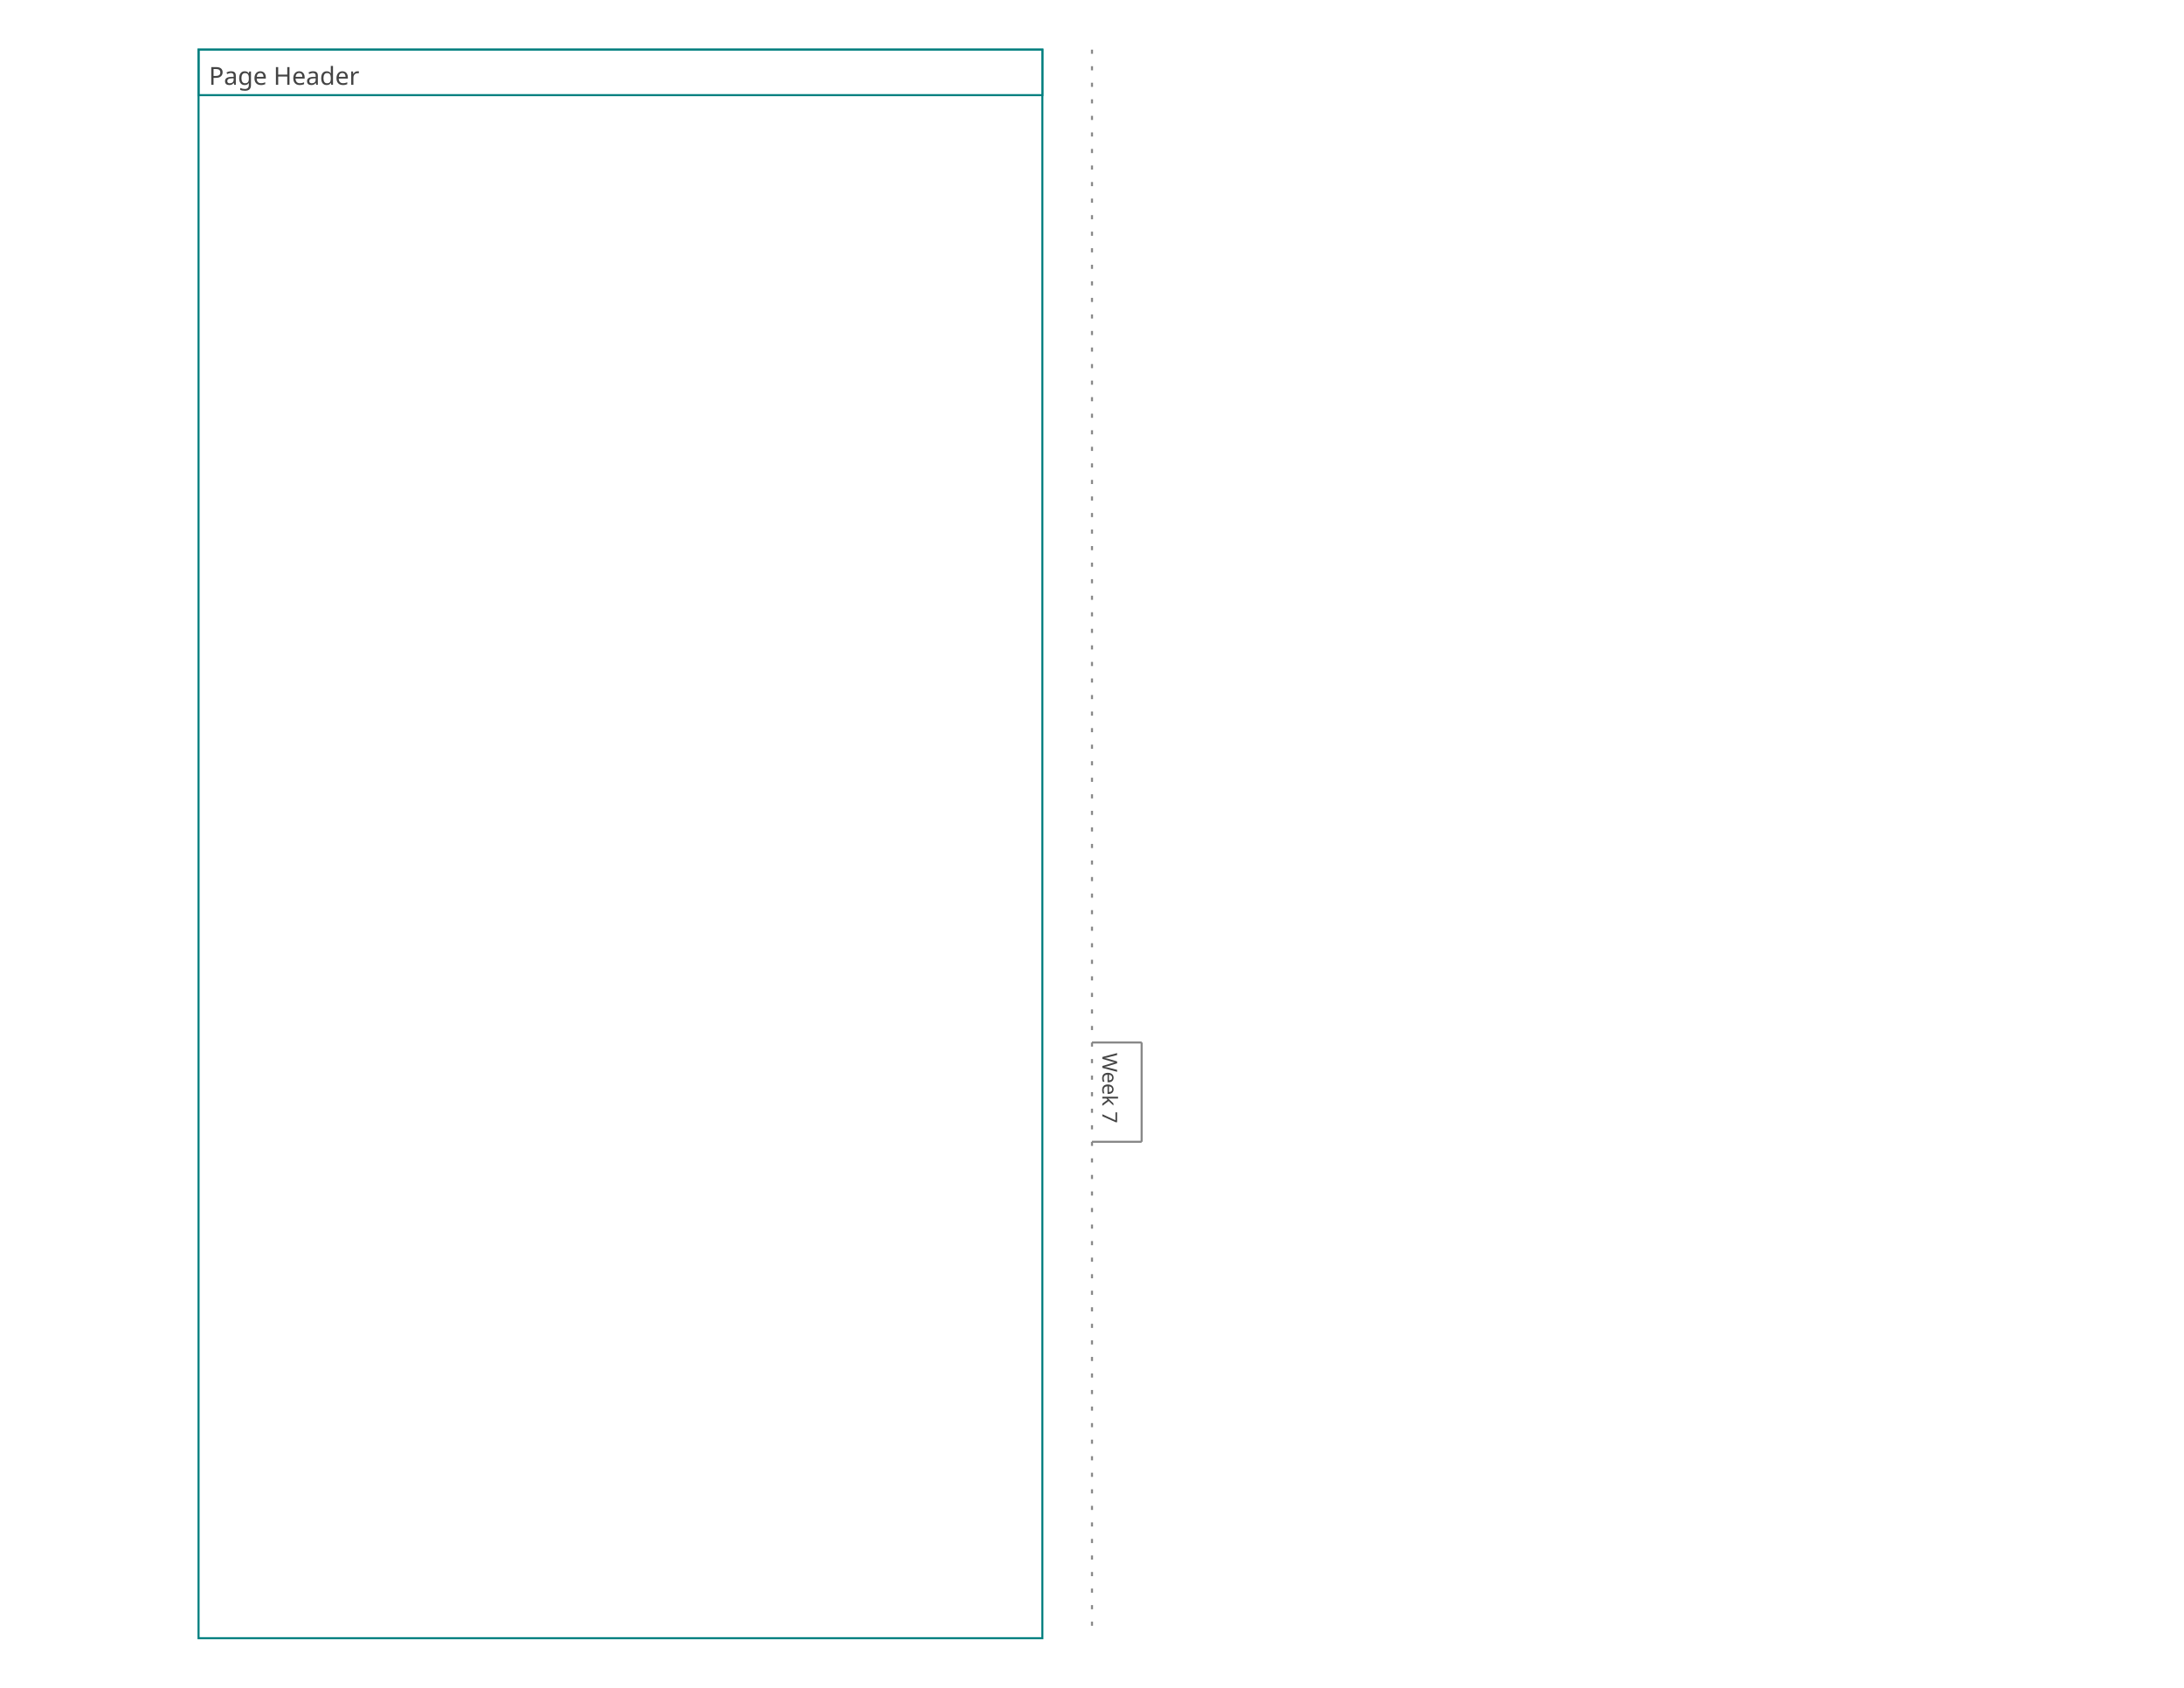
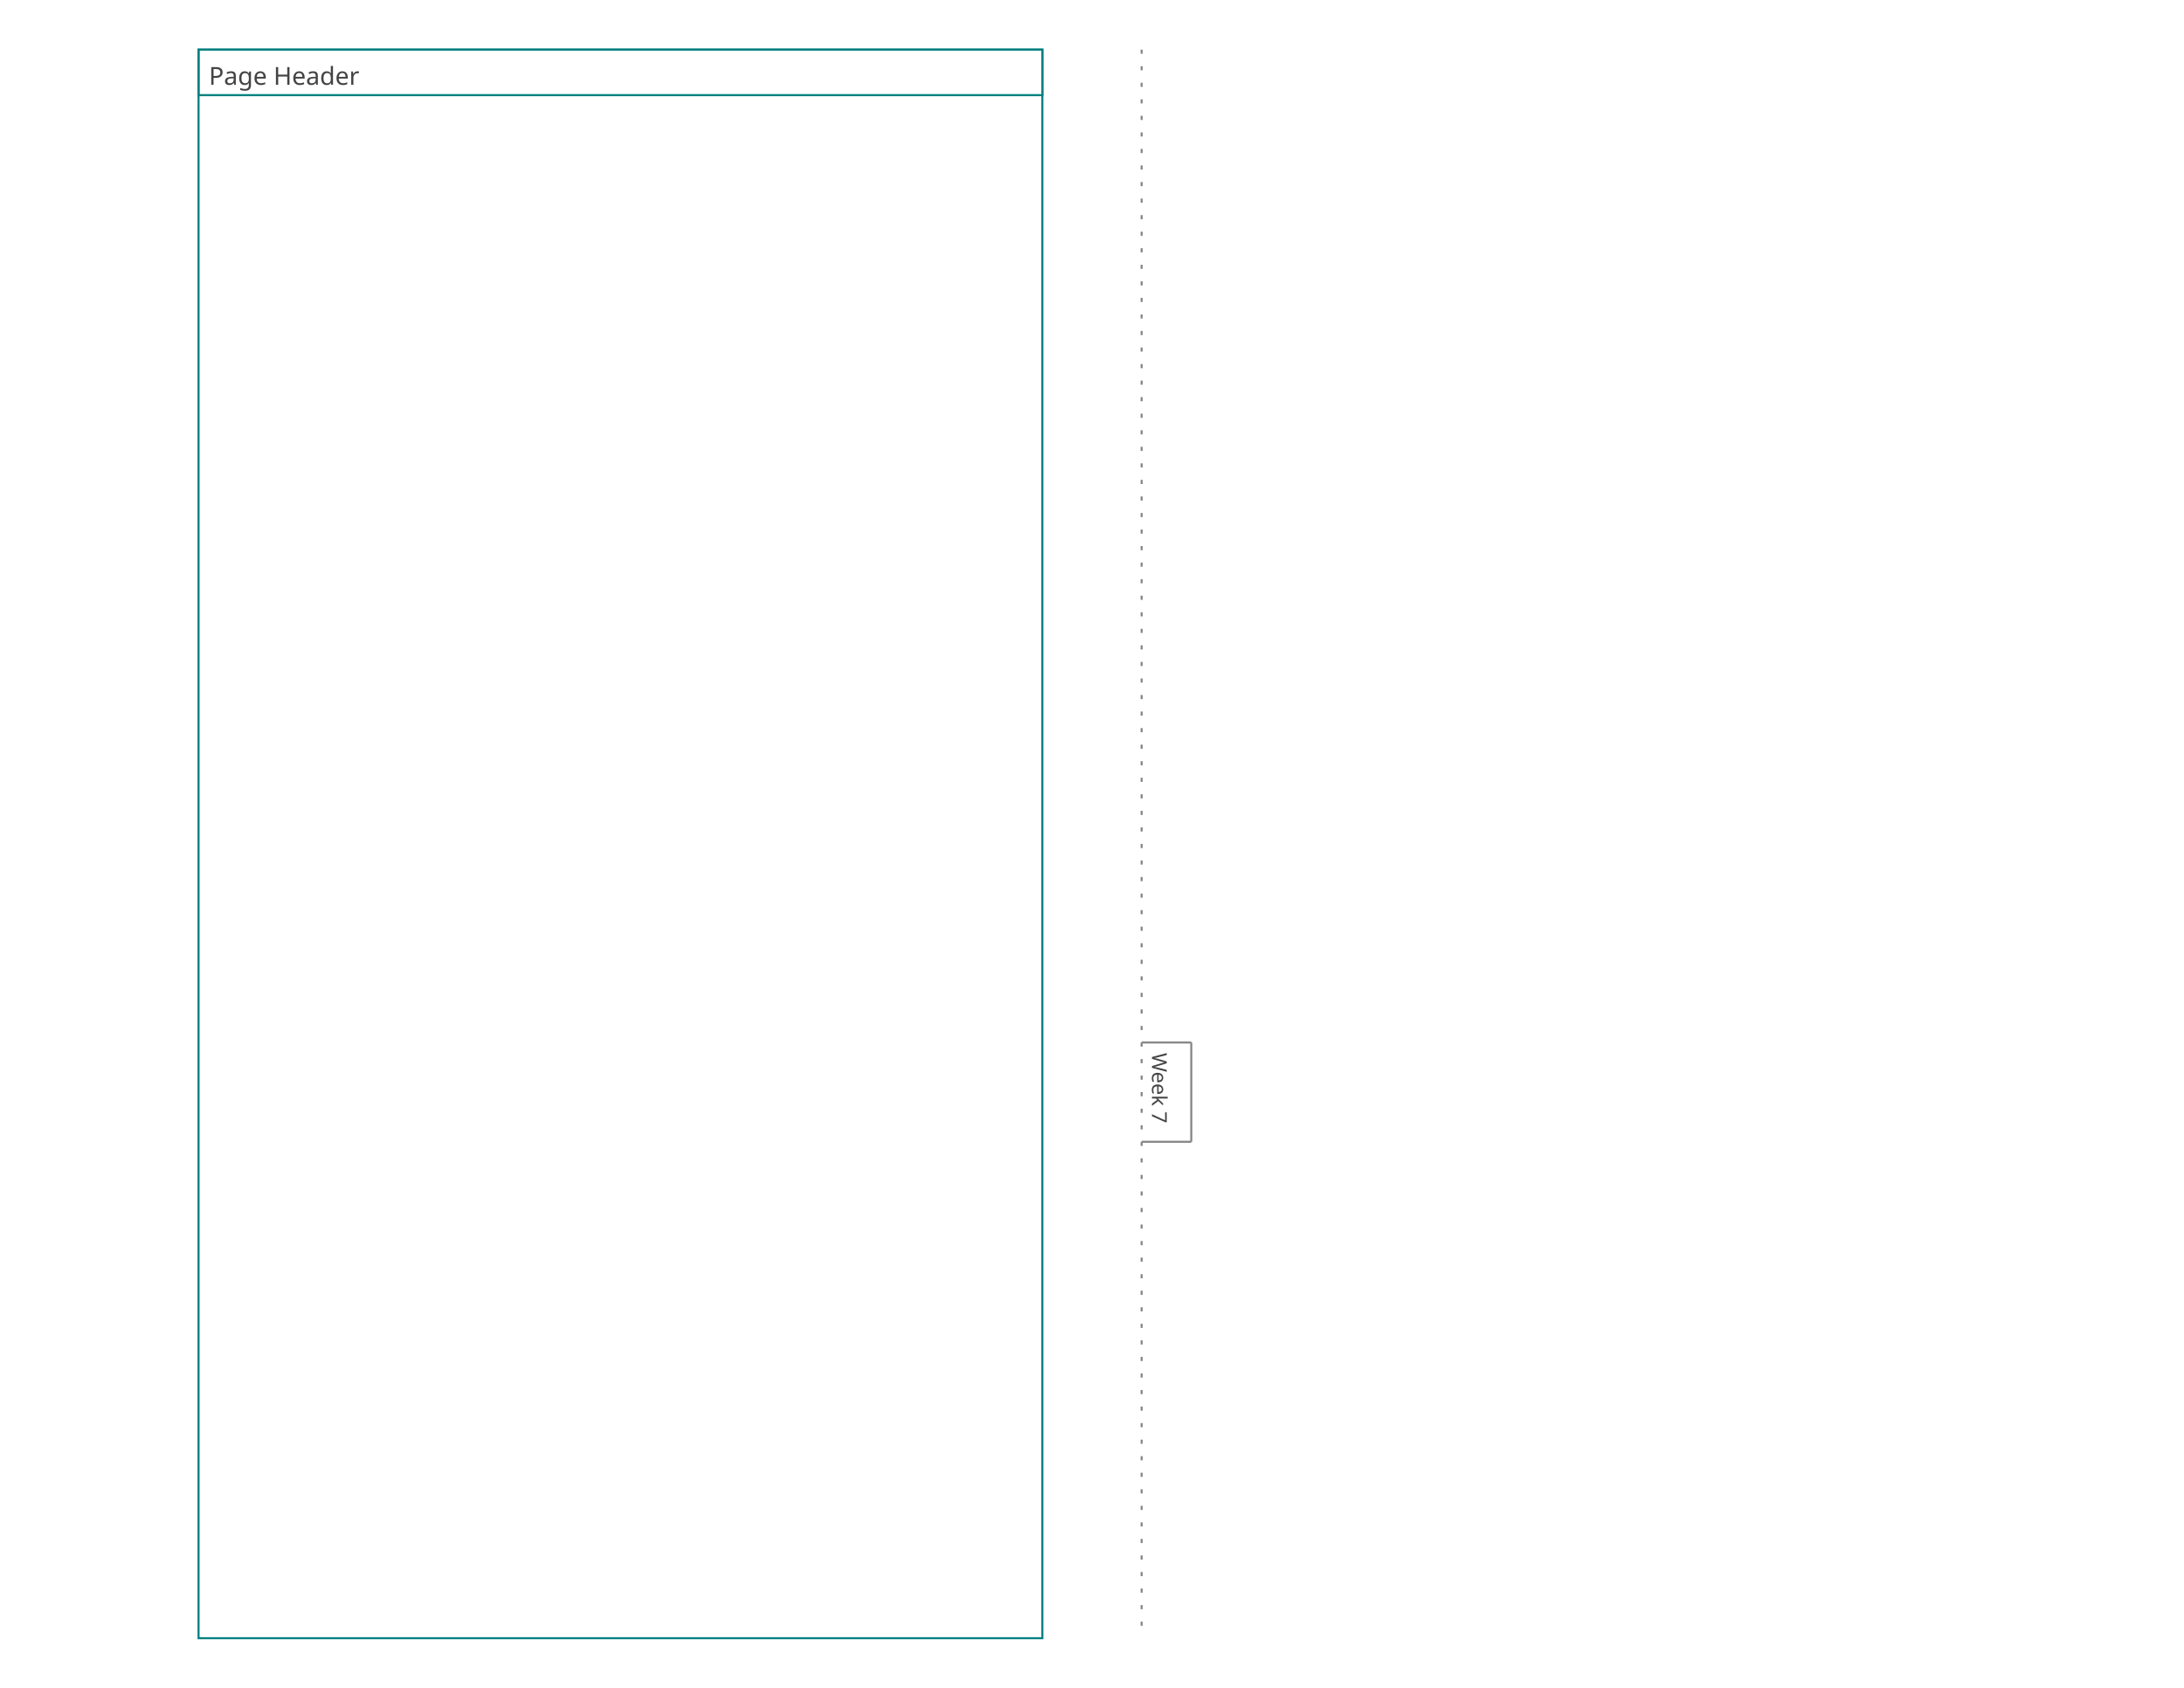
<svg xmlns="http://www.w3.org/2000/svg" baseProfile="tiny" height="816.0" version="1.2" width="1056">
  <defs />
  <g transform="translate(96, 24.0)">
    <rect fill="none" height="768.0" stroke="#008080" width="408.0" x="0" y="0" />
    <g transform="translate(0, 0)">
      <rect fill="none" height="22" stroke="#008080" stroke-width="1" width="408.0" x="0" y="0" />
      <text alignment-baseline="text-after-edge" fill="#444444" font-family="Trebuchet MS" font-size="12" text-anchor="start" transform="translate(5,17)">Page Header</text>
    </g>
    <g transform="translate(0, 22)" />
  </g>
  <g>
-     <line stroke="#888888" x1="528.0" x2="552.0" y1="504.0" y2="504.0" />
-     <line stroke="#888888" x1="552.0" x2="552.0" y1="504.0" y2="552.0" />
-     <line stroke="#888888" x1="552.0" x2="528.0" y1="552.0" y2="552.0" />
+     <line stroke="#888888" x1="552.0" x2="576.0" y1="504.0" y2="504.0" />
+     <line stroke="#888888" x1="576.0" x2="576.0" y1="504.0" y2="552.0" />
+     <line stroke="#888888" x1="576.0" x2="552.0" y1="552.0" y2="552.0" />
  </g>
-   <text alignment-baseline="text-after-edge" fill="#444444" font-family="Trebuchet MS" font-size="10" text-anchor="start" transform="rotate(90,533.0,509.0)" x="533.0" y="509.0">Week 7</text>
-   <line stroke="#888888" stroke-dasharray="2,6" x1="528.0" x2="528.0" y1="24.0" y2="788.0" />
+   <text alignment-baseline="text-after-edge" fill="#444444" font-family="Trebuchet MS" font-size="10" text-anchor="start" transform="rotate(90,557.0,509.0)" x="557.0" y="509.0">Week 7</text>
+   <line stroke="#888888" stroke-dasharray="2,6" x1="552.0" x2="552.0" y1="24.0" y2="788.0" />
</svg>
